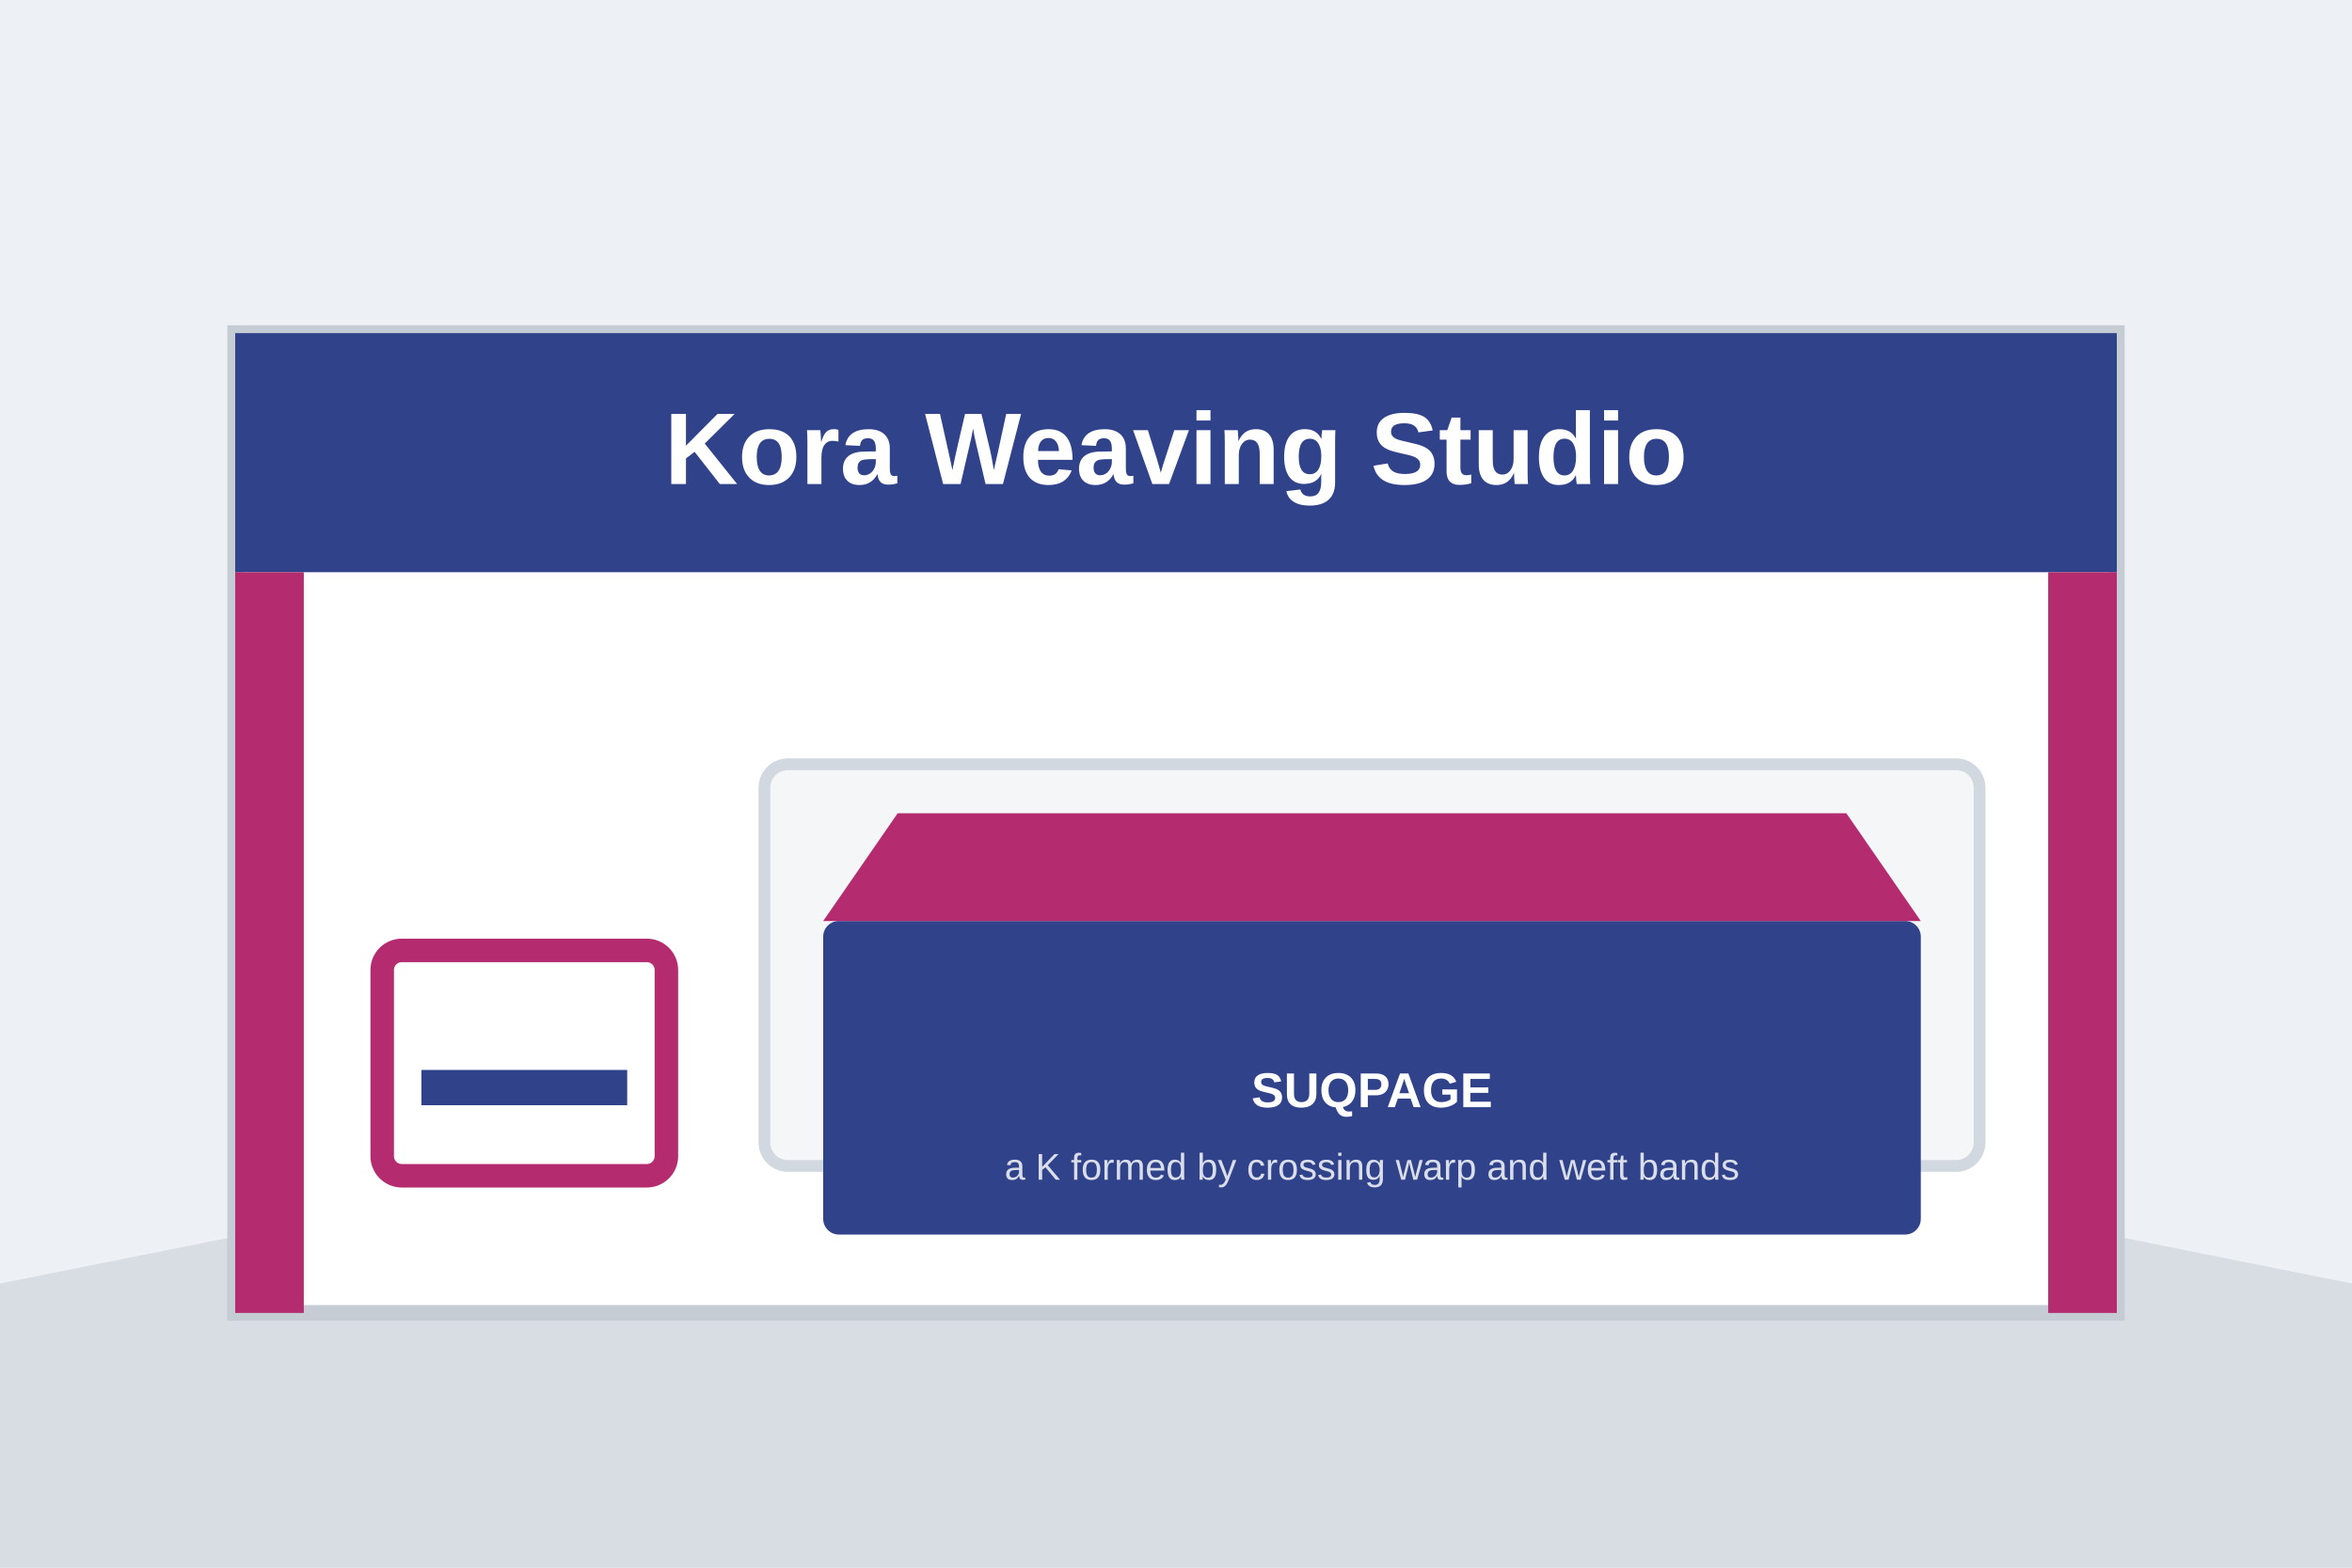
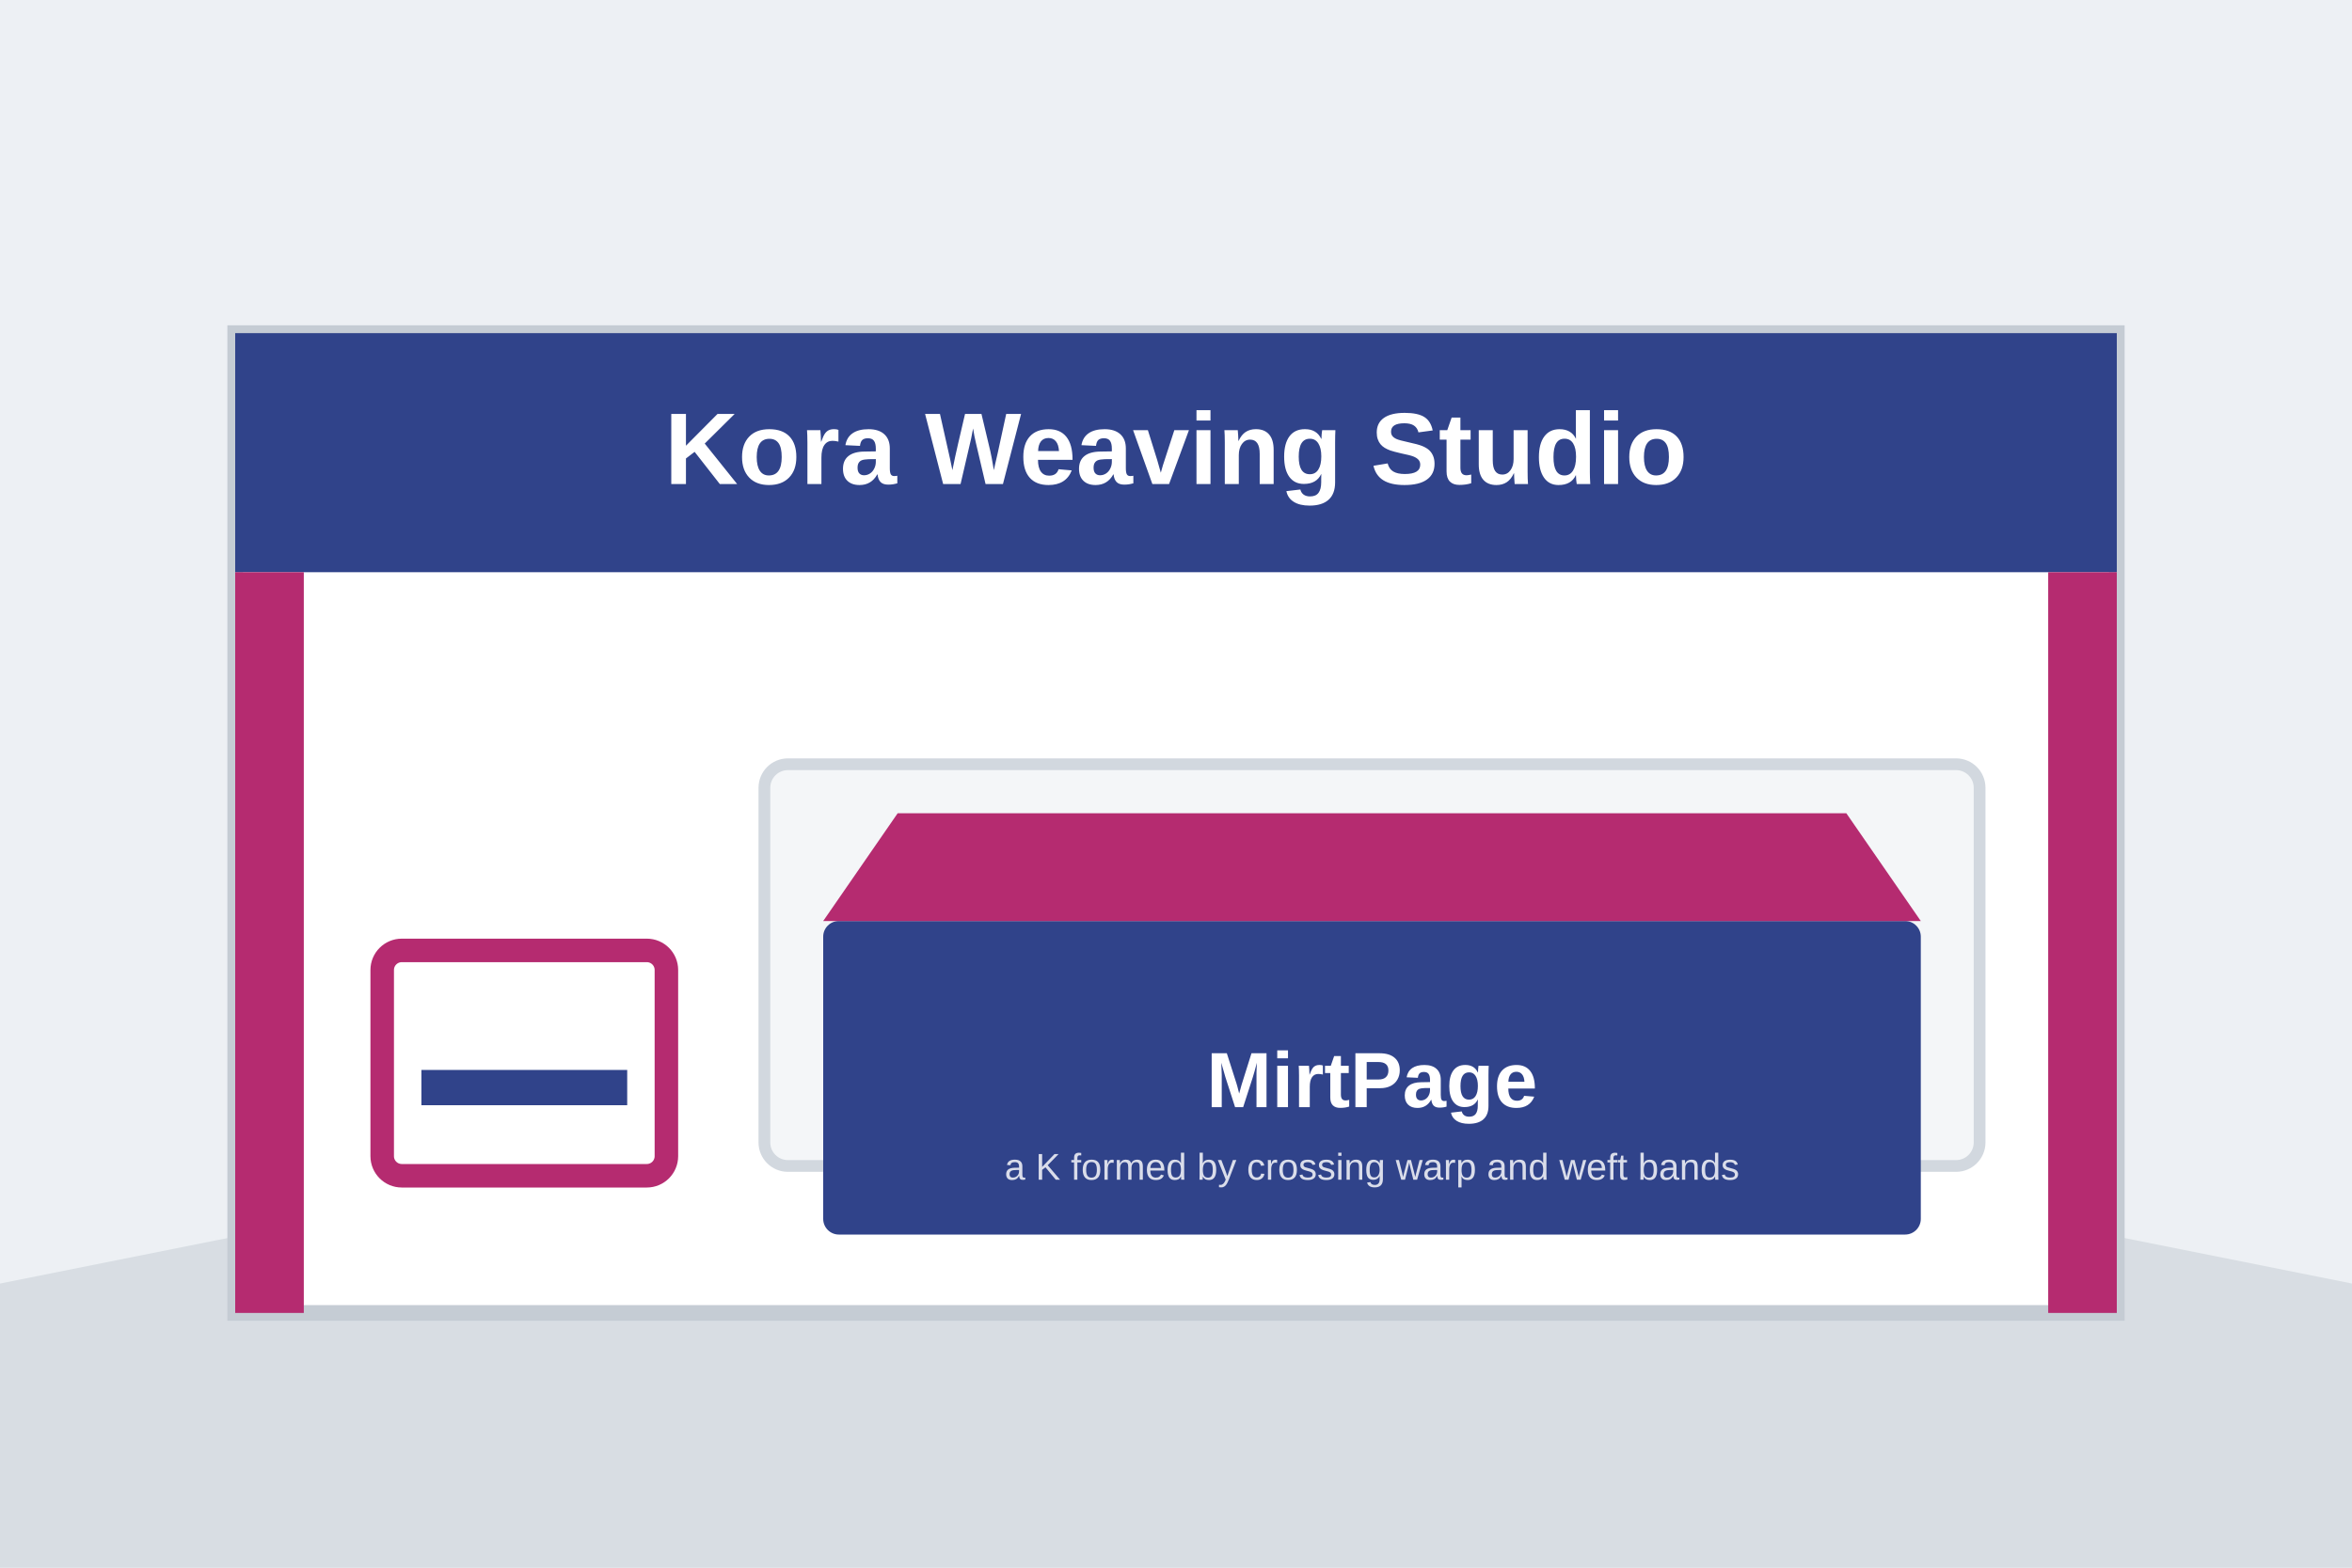
<svg xmlns="http://www.w3.org/2000/svg" viewBox="0 0 1200 800" role="img" aria-label="Illustrative booth for Kora Weaving Studio">
  <rect width="1200" height="800" fill="#edf0f4" />
  <path d="M0 655L600 535l600 120v145H0z" fill="#d8dde3" />
  <path d="M120 170h960v500H120z" fill="#ffffff" stroke="#c5ccd4" stroke-width="8" />
  <path d="M120 170h960v122H120z" fill="#30438a" />
  <path d="M120 292h35v378h-35zM1045 292h35v378h-35z" fill="#b52b70" />
  <rect x="390" y="390" width="620" height="205" rx="12" fill="#f4f6f8" stroke="#d2d8df" stroke-width="6" />
  <rect x="420" y="470" width="560" height="160" rx="8" fill="#30438a" />
  <path d="M420 470h560l-38-55H458z" fill="#b52b70" />
  <rect x="195" y="485" width="145" height="115" rx="10" fill="#ffffff" stroke="#b52b70" stroke-width="12" />
  <path d="M215 555h105" stroke="#30438a" stroke-width="18" />
  <text x="600" y="247" text-anchor="middle" font-family="Arial, Helvetica, sans-serif" font-size="52" font-weight="800" fill="#ffffff">Kora Weaving Studio</text>
-   <text x="700" y="565" text-anchor="middle" font-family="Arial, Helvetica, sans-serif" font-size="25" font-weight="700" fill="#ffffff">SUQPAGE</text>
+   <text x="700" y="565" text-anchor="middle" font-family="Arial, Helvetica, sans-serif" font-size="40" font-weight="700" fill="#ffffff">MirtPage</text>
  <text x="700" y="602" text-anchor="middle" font-family="Arial, Helvetica, sans-serif" font-size="19" fill="#ffffff" opacity=".82">a K formed by crossing warp and weft bands</text>
</svg>
